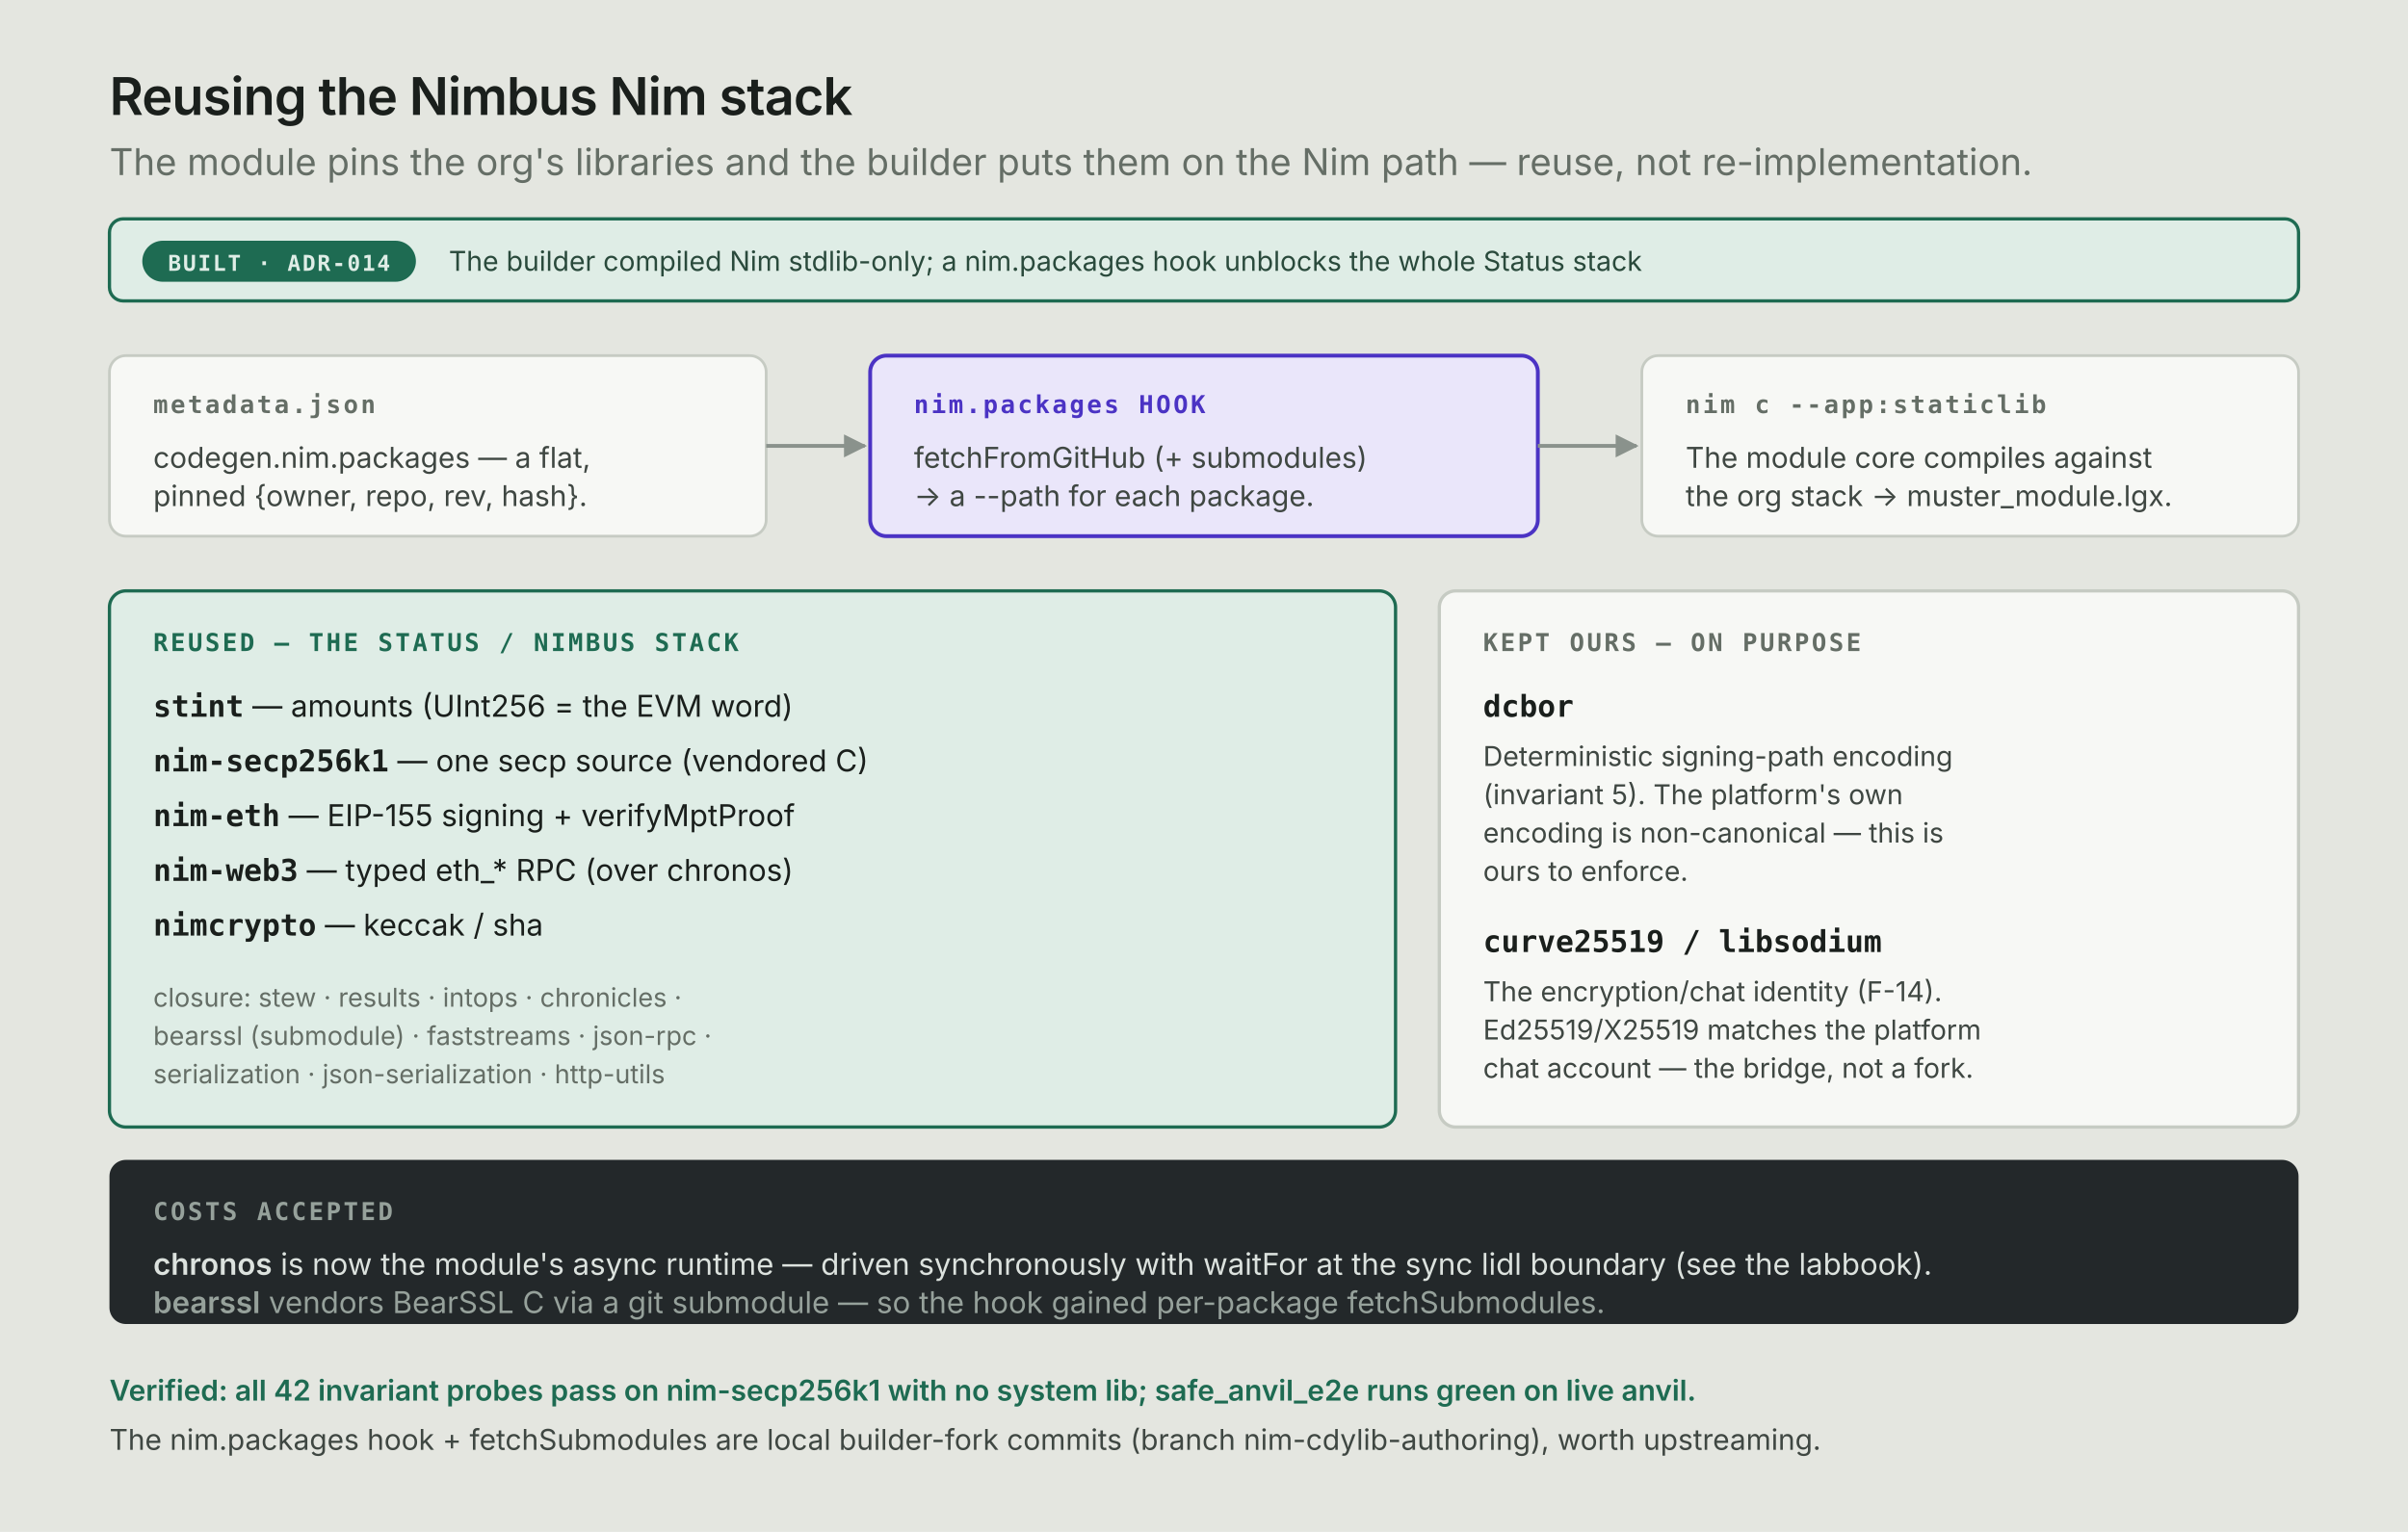
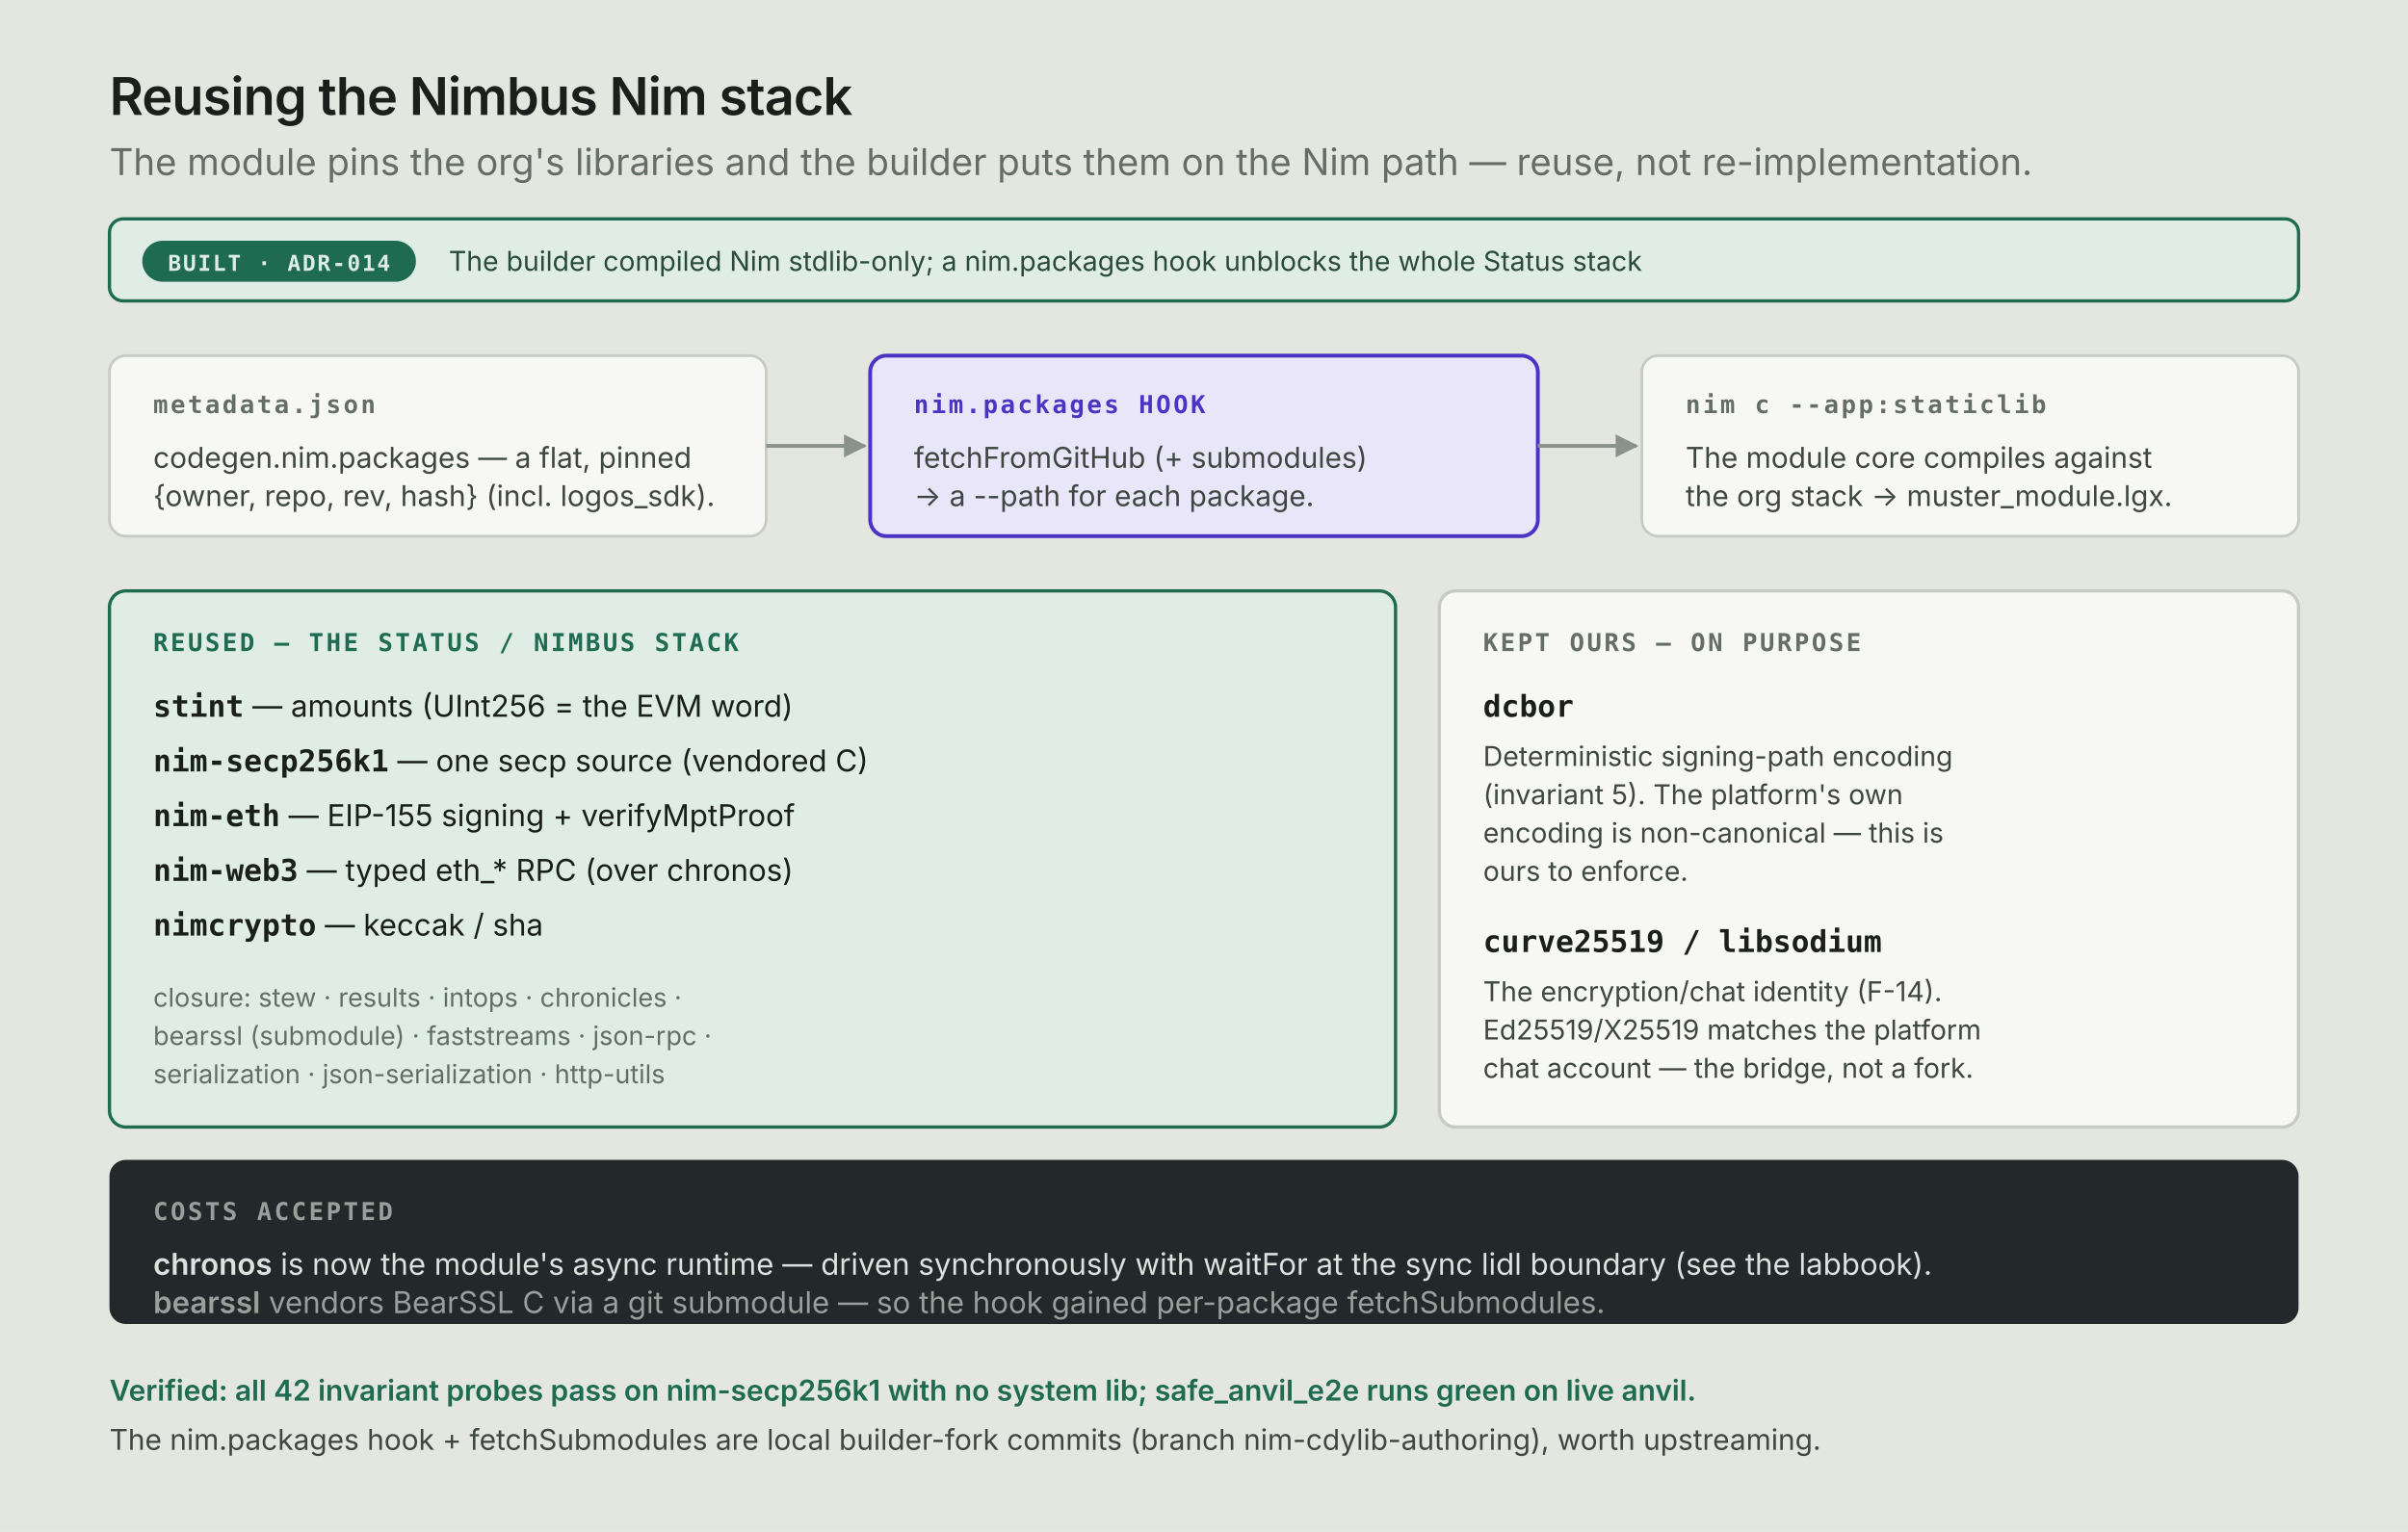
<svg xmlns="http://www.w3.org/2000/svg" viewBox="0 0 880 560" width="880" height="560" font-family="'Instrument Sans',-apple-system,BlinkMacSystemFont,'Segoe UI',sans-serif">
  <defs>
    <marker id="g" viewBox="0 0 10 10" refX="9" refY="5" markerWidth="6" markerHeight="6" orient="auto-start-reverse">
      <path d="M 0 0 L 10 5 L 0 10 z" fill="#8A928C" />
    </marker>
  </defs>
  <rect width="880" height="560" fill="#E4E6E0" />
  <text x="40" y="42" font-size="19" font-weight="600" fill="#1A1F1C" letter-spacing="-0.3">Reusing the Nimbus Nim stack</text>
  <text x="40" y="64" font-size="13.5" fill="#656E66">The module pins the org's libraries and the builder puts them on the Nim path — reuse, not re-implementation.</text>
  <rect x="40" y="80" width="800" height="30" rx="5" fill="#DFEDE6" stroke="#1E6B52" stroke-width="1.2" />
  <rect x="52" y="88" width="100" height="15" rx="7.5" fill="#1E6B52" />
  <text x="102" y="99" font-size="8" font-family="'DM Mono',ui-monospace,Menlo,monospace" font-weight="600" letter-spacing="0.08em" text-anchor="middle" fill="#DFEDE6">BUILT · ADR-014</text>
  <text x="164" y="99" font-size="10" fill="#2A4A3C">The builder compiled Nim stdlib-only; a nim.packages hook unblocks the whole Status stack</text>
  <rect x="40" y="130" width="240" height="66" rx="6" fill="#F7F8F5" stroke="#C6CBC3" stroke-width="1" />
  <text x="56" y="151" font-size="9" font-family="'DM Mono',ui-monospace,Menlo,monospace" font-weight="600" letter-spacing="0.1em" fill="#656E66">metadata.json</text>
-   <text x="56" y="171" font-size="10.5" fill="#3F4742">codegen.nim.packages — a flat,</text>
-   <text x="56" y="185" font-size="10.5" fill="#3F4742">pinned {owner, repo, rev, hash}.</text>
+   <text x="56" y="171" font-size="10.5" fill="#3F4742">codegen.nim.packages — a flat, pinned</text>
+   <text x="56" y="185" font-size="10.5" fill="#3F4742">{owner, repo, rev, hash} (incl. logos_sdk).</text>
  <path d="M 280 163 L 316 163" stroke="#8A928C" stroke-width="1.4" fill="none" marker-end="url(#g)" />
  <rect x="318" y="130" width="244" height="66" rx="6" fill="#EAE6FA" stroke="#4B33C4" stroke-width="1.4" />
  <text x="334" y="151" font-size="9" font-family="'DM Mono',ui-monospace,Menlo,monospace" font-weight="600" letter-spacing="0.1em" fill="#4B33C4">nim.packages HOOK</text>
  <text x="334" y="171" font-size="10.5" fill="#3F4742">fetchFromGitHub (+ submodules)</text>
  <text x="334" y="185" font-size="10.5" fill="#3F4742">→ a --path for each package.</text>
  <path d="M 562 163 L 598 163" stroke="#8A928C" stroke-width="1.4" fill="none" marker-end="url(#g)" />
  <rect x="600" y="130" width="240" height="66" rx="6" fill="#F7F8F5" stroke="#C6CBC3" stroke-width="1" />
  <text x="616" y="151" font-size="9" font-family="'DM Mono',ui-monospace,Menlo,monospace" font-weight="600" letter-spacing="0.1em" fill="#656E66">nim c --app:staticlib</text>
  <text x="616" y="171" font-size="10.5" fill="#3F4742">The module core compiles against</text>
  <text x="616" y="185" font-size="10.5" fill="#3F4742">the org stack → muster_module.lgx.</text>
  <rect x="40" y="216" width="470" height="196" rx="6" fill="#DFEDE6" stroke="#1E6B52" stroke-width="1.2" />
  <text x="56" y="238" font-size="9" font-family="'DM Mono',ui-monospace,Menlo,monospace" font-weight="600" letter-spacing="0.1em" fill="#1E6B52">REUSED — THE STATUS / NIMBUS STACK</text>
  <text x="56" y="262" font-size="11" fill="#1A1F1C">
    <tspan font-weight="600" font-family="'DM Mono',ui-monospace,Menlo,monospace">stint</tspan>  — amounts (UInt256 = the EVM word)</text>
  <text x="56" y="282" font-size="11" fill="#1A1F1C">
    <tspan font-weight="600" font-family="'DM Mono',ui-monospace,Menlo,monospace">nim-secp256k1</tspan>  — one secp source (vendored C)</text>
  <text x="56" y="302" font-size="11" fill="#1A1F1C">
    <tspan font-weight="600" font-family="'DM Mono',ui-monospace,Menlo,monospace">nim-eth</tspan>  — EIP-155 signing + verifyMptProof</text>
  <text x="56" y="322" font-size="11" fill="#1A1F1C">
    <tspan font-weight="600" font-family="'DM Mono',ui-monospace,Menlo,monospace">nim-web3</tspan>  — typed eth_* RPC (over chronos)</text>
  <text x="56" y="342" font-size="11" fill="#1A1F1C">
    <tspan font-weight="600" font-family="'DM Mono',ui-monospace,Menlo,monospace">nimcrypto</tspan>  — keccak / sha</text>
  <text x="56" y="368" font-size="9.5" fill="#656E66">closure: stew · results · intops · chronicles ·</text>
  <text x="56" y="382" font-size="9.5" fill="#656E66">bearssl (submodule) · faststreams · json-rpc ·</text>
  <text x="56" y="396" font-size="9.5" fill="#656E66">serialization · json-serialization · http-utils</text>
  <rect x="526" y="216" width="314" height="196" rx="6" fill="#F7F8F5" stroke="#C6CBC3" stroke-width="1.2" />
  <text x="542" y="238" font-size="9" font-family="'DM Mono',ui-monospace,Menlo,monospace" font-weight="600" letter-spacing="0.1em" fill="#656E66">KEPT OURS — ON PURPOSE</text>
  <text x="542" y="262" font-size="11" font-weight="600" font-family="'DM Mono',ui-monospace,Menlo,monospace" fill="#1A1F1C">dcbor</text>
  <text x="542" y="280" font-size="10" fill="#3F4742">Deterministic signing-path encoding</text>
  <text x="542" y="294" font-size="10" fill="#3F4742">(invariant 5). The platform's own</text>
  <text x="542" y="308" font-size="10" fill="#3F4742">encoding is non-canonical — this is</text>
  <text x="542" y="322" font-size="10" fill="#3F4742">ours to enforce.</text>
  <text x="542" y="348" font-size="11" font-weight="600" font-family="'DM Mono',ui-monospace,Menlo,monospace" fill="#1A1F1C">curve25519 / libsodium</text>
  <text x="542" y="366" font-size="10" fill="#3F4742">The encryption/chat identity (F-14).</text>
  <text x="542" y="380" font-size="10" fill="#3F4742">Ed25519/X25519 matches the platform</text>
  <text x="542" y="394" font-size="10" fill="#3F4742">chat account — the bridge, not a fork.</text>
  <rect x="40" y="424" width="800" height="60" rx="6" fill="#23282A" />
  <text x="56" y="446" font-size="9" font-family="'DM Mono',ui-monospace,Menlo,monospace" font-weight="600" letter-spacing="0.1em" fill="#96A19B">COSTS ACCEPTED</text>
  <text x="56" y="466" font-size="11" fill="#DCE2DE">
    <tspan font-weight="600">chronos</tspan> is now the module's async runtime — driven synchronously with waitFor at the sync lidl boundary (see the labbook).</text>
  <text x="56" y="480" font-size="11" fill="#96A19B">
    <tspan font-weight="600">bearssl</tspan> vendors BearSSL C via a git submodule — so the hook gained per-package fetchSubmodules.</text>
  <text x="40" y="512" font-size="10.5" font-weight="600" fill="#1E6B52">Verified: all 42 invariant probes pass on nim-secp256k1 with no system lib; safe_anvil_e2e runs green on live anvil.</text>
  <text x="40" y="530" font-size="10.5" fill="#3F4742">The nim.packages hook + fetchSubmodules are local builder-fork commits (branch nim-cdylib-authoring), worth upstreaming.</text>
</svg>
